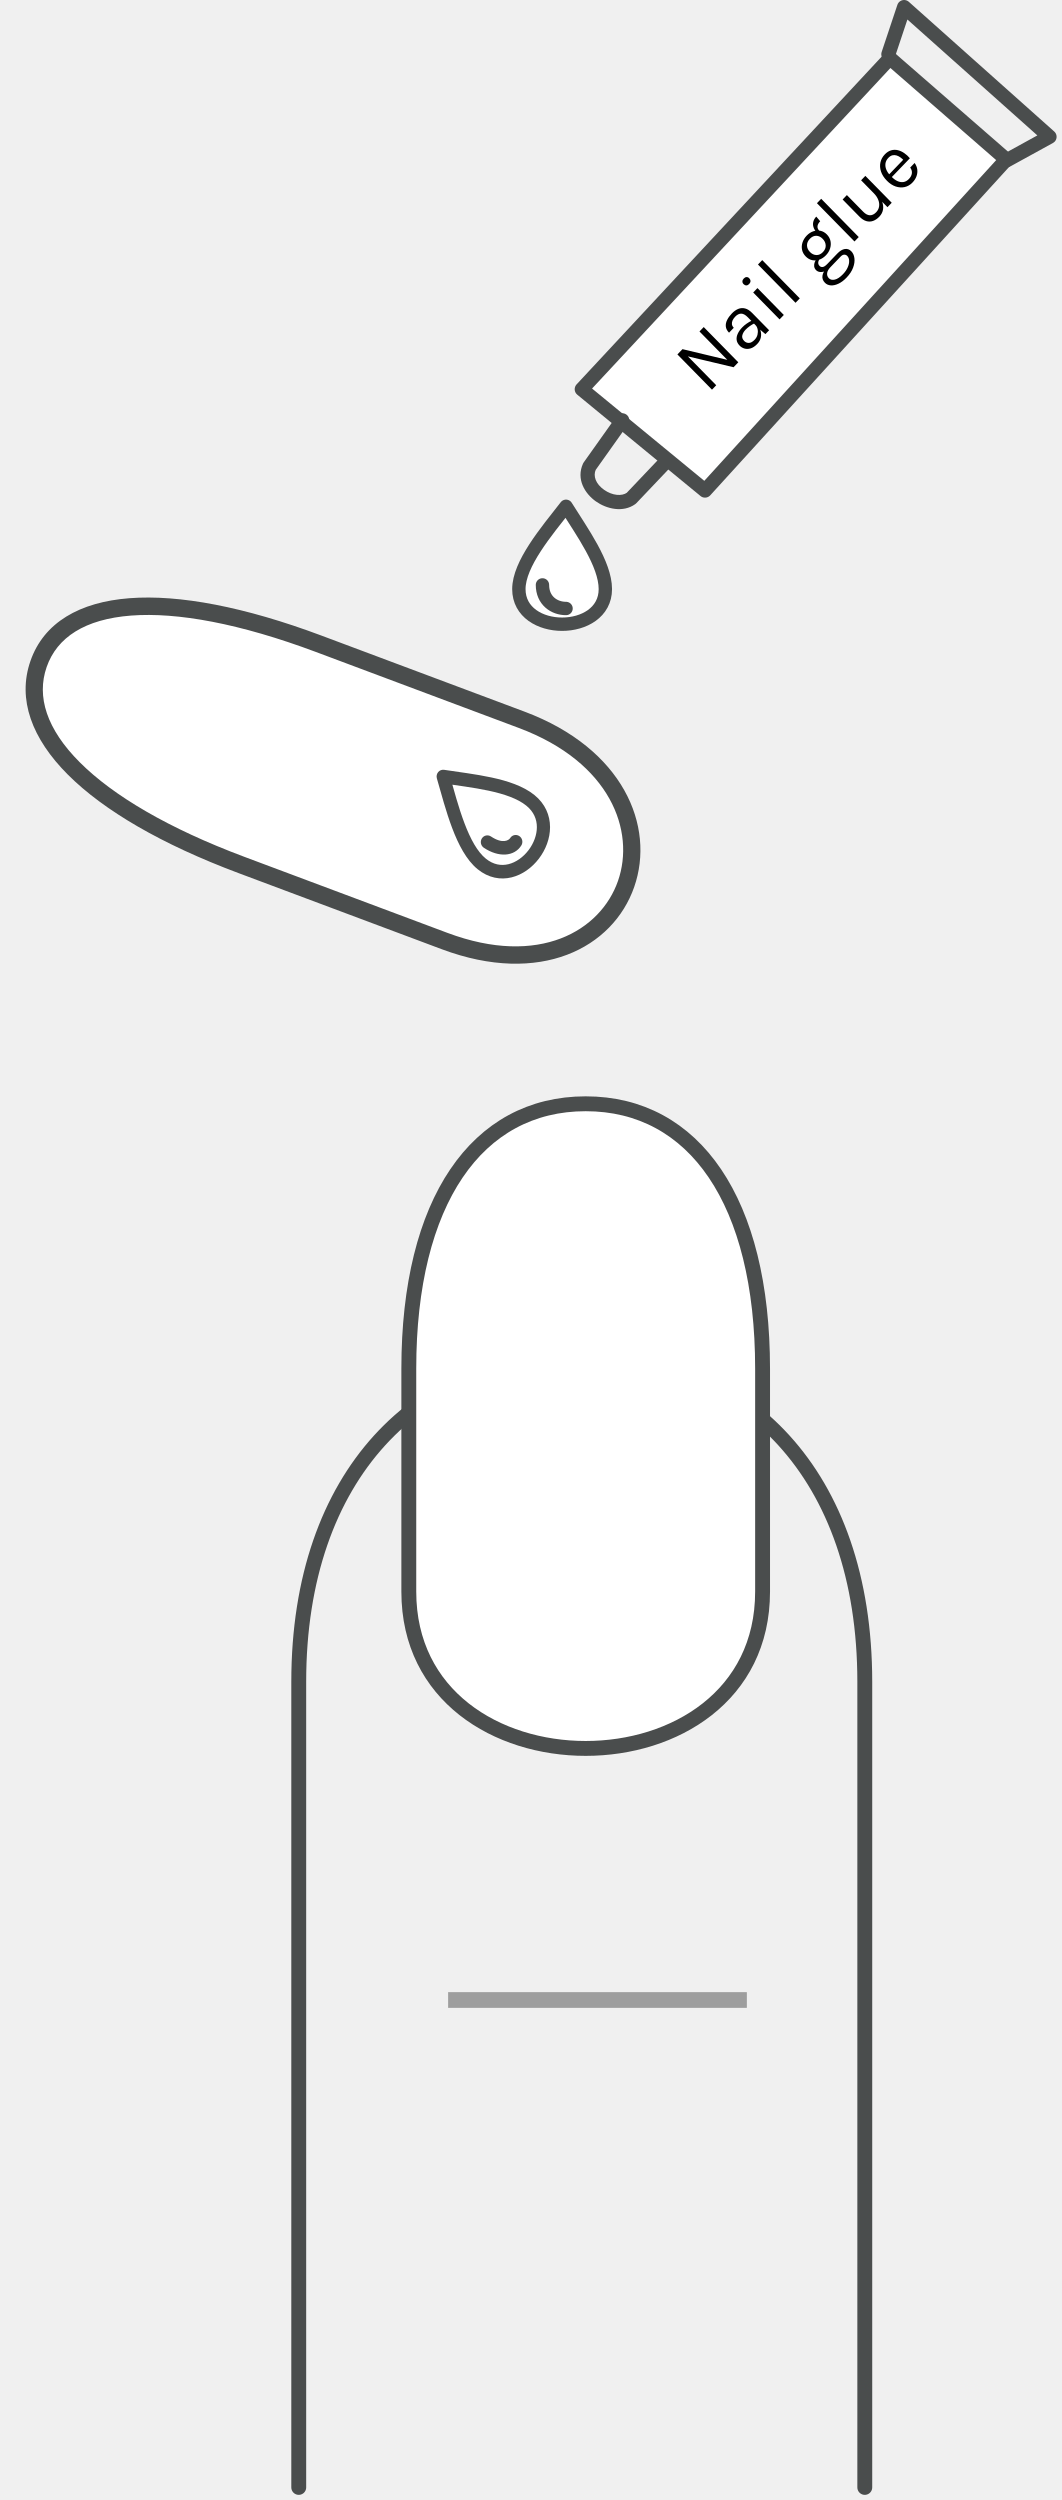
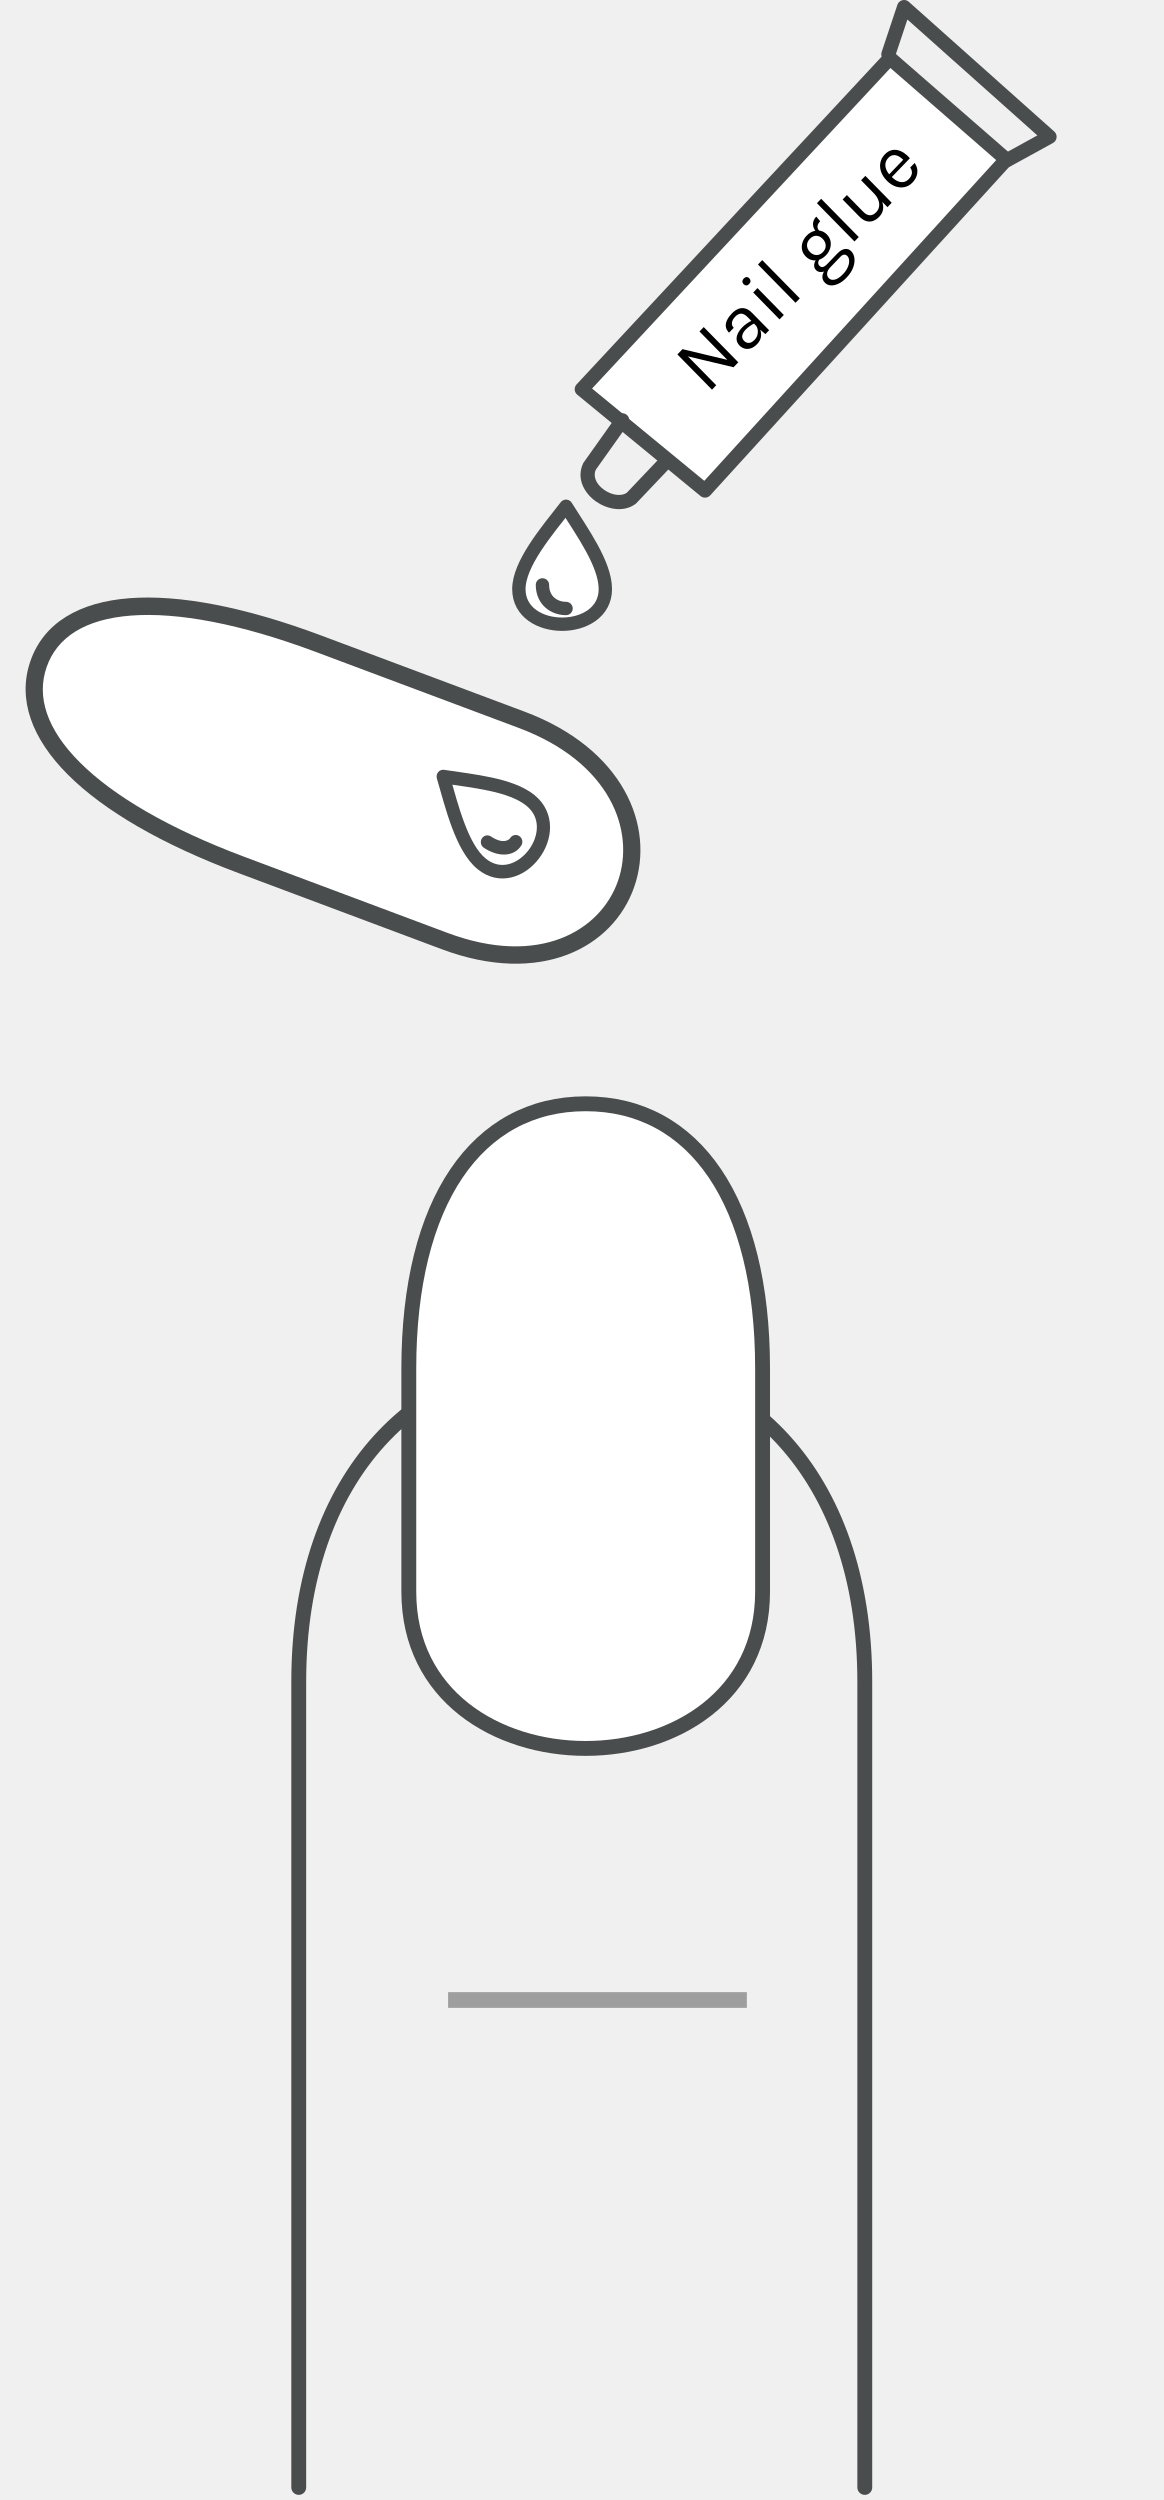
- <svg xmlns="http://www.w3.org/2000/svg" width="135" height="318" viewBox="0 0 135 318" fill="none">
+ <svg xmlns="http://www.w3.org/2000/svg" width="148.00" height="318" viewBox="0.00 0 148.00 318" fill="none">
  <path d="M38 316.4V213.921C38 187.418 53.429 172.4 74 172.4C94.571 172.4 110 187.418 110 213.921V316.4" stroke-width="1.892" stroke-linecap="round" stroke-linejoin="round" stroke="#4A4D4D" />
  <path d="M52 174.087C52 152.811 60.654 140.4 74.5 140.4C88.346 140.4 97 152.811 97 174.087V202.454C97 229.049 52 229.049 52 202.454V174.087Z" fill="white" stroke-width="1.892" stroke-linecap="round" stroke-linejoin="round" stroke="#4A4D4D" />
  <path d="M72 64.4C69.5 67.606 66 71.728 66 74.934C66 80.889 77 80.889 77 74.934C77 71.728 74 67.606 72 64.4Z" fill="white" stroke-width="1.7" stroke-linecap="round" stroke-linejoin="round" stroke="#4A4D4D" />
  <path d="M69 74.4C69 76.4 70.5 77.4 72 77.4" stroke-width="1.7" stroke-linecap="round" stroke-linejoin="round" stroke="#4A4D4D" />
  <path d="M74 49.509L113.194 7.4L128 20.291L89.677 62.4L74 49.509Z" fill="white" stroke-width="1.8" stroke-linecap="round" stroke-linejoin="round" stroke="#4A4D4D" />
  <path d="M113 6.9L115 0.9L133.5 17.4L128.043 20.4" stroke-width="1.8" stroke-linecap="round" stroke-linejoin="round" stroke="#4A4D4D" />
  <path d="M79.88 53.984C80.169 53.577 80.075 53.015 79.671 52.729C79.267 52.442 78.705 52.54 78.416 52.946L79.148 53.465L79.88 53.984ZM74.976 59.342L74.244 58.823C74.211 58.87 74.182 58.92 74.158 58.973L74.976 59.342ZM80.292 63.388L80.814 64.118C80.86 64.085 80.902 64.048 80.941 64.007L80.292 63.388ZM85.266 59.453C85.609 59.092 85.597 58.522 85.238 58.18C84.879 57.838 84.31 57.855 83.967 58.216L84.616 58.835L85.266 59.453ZM79.148 53.465L78.416 52.946L74.244 58.823L74.976 59.342L75.708 59.86L79.88 53.984L79.148 53.465ZM74.976 59.342L74.158 58.973C73.258 60.955 74.403 62.79 75.788 63.772C77.153 64.74 79.249 65.247 80.814 64.118L80.292 63.388L79.769 62.658C79.096 63.145 77.889 63.048 76.834 62.3C75.798 61.565 75.404 60.569 75.794 59.71L74.976 59.342ZM80.292 63.388L80.941 64.007L85.266 59.453L84.616 58.835L83.967 58.216L79.642 62.77L80.292 63.388Z" fill="#4A4D4D" />
  <rect x="57" y="253.4" width="38" height="2" fill="black" fill-opacity="0.34" />
  <path d="M86.166 45.083L86.811 44.413L92.642 45.804L92.594 45.855L88.974 42.164L89.514 41.602L93.912 46.085L93.309 46.712L87.282 45.278L87.365 45.192L91.105 49.004L90.564 49.566L86.166 45.083ZM97.361 42.498L96.556 41.821L95.121 40.357C94.82 40.05 94.54 39.896 94.282 39.895C94.022 39.892 93.765 40.022 93.511 40.286C93.368 40.435 93.258 40.592 93.182 40.758C93.109 40.921 93.082 41.084 93.101 41.246C93.121 41.404 93.199 41.553 93.337 41.693L92.734 42.32C92.491 42.073 92.355 41.813 92.326 41.54C92.294 41.266 92.349 40.988 92.489 40.707C92.629 40.422 92.832 40.141 93.098 39.865C93.352 39.601 93.62 39.411 93.903 39.294C94.186 39.178 94.477 39.159 94.777 39.236C95.075 39.311 95.374 39.502 95.675 39.809L97.832 42.008L97.361 42.498ZM96.315 43.759C96.042 44.042 95.768 44.227 95.492 44.312C95.216 44.397 94.956 44.405 94.712 44.337C94.468 44.269 94.259 44.147 94.087 43.971C93.86 43.74 93.731 43.494 93.7 43.234C93.671 42.971 93.72 42.705 93.849 42.437C93.975 42.166 94.16 41.904 94.403 41.652C94.576 41.472 94.767 41.309 94.975 41.165C95.186 41.018 95.404 40.889 95.631 40.778L95.975 41.128C95.78 41.215 95.578 41.333 95.37 41.482C95.164 41.629 94.988 41.778 94.843 41.93C94.621 42.16 94.481 42.402 94.421 42.656C94.36 42.908 94.44 43.146 94.662 43.372C94.825 43.539 95.023 43.622 95.255 43.62C95.49 43.617 95.735 43.482 95.992 43.215C96.172 43.028 96.292 42.817 96.351 42.582C96.41 42.343 96.417 42.114 96.372 41.897C96.329 41.677 96.243 41.502 96.115 41.371L96.247 41.234C96.471 41.462 96.63 41.725 96.725 42.021C96.821 42.314 96.839 42.613 96.778 42.917C96.716 43.221 96.562 43.502 96.315 43.759ZM95.293 36.126C95.182 36.241 95.063 36.3 94.935 36.303C94.805 36.304 94.688 36.25 94.583 36.143C94.48 36.039 94.431 35.922 94.435 35.793C94.439 35.663 94.496 35.541 94.607 35.426C94.718 35.311 94.836 35.25 94.961 35.245C95.087 35.239 95.201 35.289 95.303 35.394C95.409 35.501 95.461 35.621 95.462 35.755C95.46 35.887 95.404 36.01 95.293 36.126ZM99.162 40.626L95.807 37.206L96.348 36.644L99.702 40.063L99.162 40.626ZM101.191 38.515L96.415 33.646L96.956 33.084L101.732 37.953L101.191 38.515ZM107.673 35.322C107.333 35.675 106.99 35.931 106.642 36.091C106.297 36.253 105.973 36.323 105.671 36.3C105.374 36.278 105.127 36.167 104.931 35.967C104.672 35.703 104.567 35.403 104.617 35.068C104.671 34.733 104.847 34.411 105.145 34.101L105.632 33.983C105.382 34.243 105.242 34.497 105.211 34.746C105.179 34.995 105.255 35.212 105.437 35.398C105.619 35.583 105.87 35.639 106.19 35.566C106.51 35.493 106.858 35.261 107.232 34.872C107.509 34.584 107.711 34.29 107.837 33.99C107.968 33.691 108.026 33.414 108.011 33.161C108 32.908 107.92 32.705 107.771 32.553C107.666 32.445 107.537 32.392 107.383 32.393C107.232 32.396 107.078 32.479 106.921 32.643L105.632 33.983C105.408 34.217 105.18 34.384 104.948 34.486C104.716 34.582 104.501 34.619 104.301 34.596C104.101 34.573 103.934 34.494 103.801 34.358C103.661 34.216 103.582 34.053 103.562 33.872C103.543 33.69 103.57 33.508 103.643 33.326C103.719 33.142 103.829 32.974 103.975 32.822L104.282 32.921C104.213 32.993 104.159 33.083 104.12 33.191C104.081 33.294 104.068 33.403 104.083 33.518C104.097 33.628 104.151 33.73 104.245 33.825C104.352 33.935 104.486 33.981 104.646 33.963C104.806 33.946 105.002 33.817 105.233 33.577L106.522 32.236C106.834 31.912 107.145 31.725 107.456 31.675C107.77 31.623 108.045 31.719 108.283 31.962C108.503 32.185 108.635 32.48 108.681 32.846C108.73 33.214 108.674 33.613 108.513 34.044C108.355 34.478 108.075 34.904 107.673 35.322ZM105.067 32.465C104.813 32.73 104.532 32.916 104.223 33.026C103.917 33.132 103.612 33.154 103.307 33.091C103.005 33.026 102.733 32.869 102.49 32.622C102.245 32.372 102.089 32.092 102.022 31.781C101.958 31.468 101.977 31.155 102.08 30.841C102.183 30.523 102.362 30.231 102.616 29.967C102.863 29.71 103.139 29.529 103.442 29.425C103.746 29.316 104.05 29.293 104.355 29.356C104.659 29.419 104.934 29.575 105.179 29.825C105.422 30.073 105.576 30.353 105.64 30.666C105.704 30.979 105.686 31.293 105.585 31.609C105.487 31.923 105.314 32.208 105.067 32.465ZM104.675 32.066C104.929 31.801 105.047 31.515 105.029 31.207C105.012 30.898 104.884 30.623 104.646 30.38C104.4 30.13 104.132 30.001 103.839 29.993C103.544 29.983 103.269 30.11 103.015 30.374C102.763 30.636 102.642 30.921 102.65 31.229C102.659 31.533 102.785 31.81 103.031 32.06C103.269 32.302 103.539 32.43 103.841 32.443C104.145 32.453 104.423 32.328 104.675 32.066ZM104.236 29.378L103.875 29.538C103.679 29.338 103.545 29.123 103.475 28.894C103.401 28.662 103.395 28.431 103.454 28.202C103.511 27.969 103.636 27.752 103.83 27.551L104.328 28.143C104.12 28.36 104.006 28.572 103.986 28.78C103.964 28.986 104.047 29.185 104.236 29.378ZM108.691 30.715L103.916 25.847L104.456 25.285L109.232 30.153L108.691 30.715ZM109.532 22.933L110.073 22.371L113.427 25.79L112.887 26.353L109.532 22.933ZM107.183 25.377L107.723 24.814L109.81 26.942C110.09 27.227 110.37 27.374 110.648 27.382C110.929 27.388 111.196 27.26 111.448 26.998C111.656 26.782 111.78 26.537 111.82 26.265C111.863 25.989 111.828 25.709 111.715 25.422C111.602 25.131 111.419 24.856 111.164 24.596L111.365 24.387C111.741 24.77 112.008 25.154 112.165 25.538C112.325 25.92 112.378 26.286 112.324 26.635C112.27 26.98 112.111 27.289 111.848 27.563C111.598 27.822 111.333 28.002 111.053 28.101C110.772 28.201 110.485 28.208 110.192 28.123C109.897 28.037 109.603 27.844 109.312 27.547L107.183 25.377ZM116.065 23.22C115.779 23.518 115.449 23.71 115.075 23.795C114.702 23.876 114.318 23.851 113.922 23.719C113.529 23.584 113.161 23.342 112.818 22.992C112.451 22.619 112.201 22.23 112.066 21.827C111.932 21.423 111.907 21.034 111.991 20.658C112.075 20.277 112.261 19.937 112.55 19.636C112.802 19.375 113.068 19.203 113.349 19.123C113.629 19.043 113.912 19.035 114.195 19.101C114.479 19.167 114.752 19.291 115.016 19.474C115.279 19.652 115.519 19.87 115.737 20.13L113.338 22.624L113.002 22.281L115.043 20.159L114.989 20.431C114.858 20.284 114.713 20.152 114.552 20.035C114.393 19.917 114.227 19.83 114.052 19.776C113.875 19.72 113.698 19.712 113.519 19.754C113.341 19.795 113.167 19.904 112.998 20.079C112.786 20.3 112.663 20.541 112.629 20.802C112.596 21.063 112.633 21.322 112.741 21.579C112.847 21.835 113.003 22.068 113.211 22.28L113.435 22.509C113.669 22.747 113.912 22.924 114.166 23.039C114.422 23.153 114.674 23.191 114.923 23.154C115.171 23.117 115.402 22.987 115.617 22.763C115.832 22.54 115.956 22.302 115.99 22.051C116.024 21.8 115.953 21.554 115.777 21.313L116.339 20.73C116.526 20.992 116.639 21.268 116.677 21.56C116.714 21.849 116.68 22.136 116.577 22.421C116.474 22.706 116.303 22.973 116.065 23.22Z" fill="black" />
  <path d="M30.703 110.02C11.313 102.759 1.888 93.112 4.906 84.453C7.924 75.794 21.122 74.619 40.512 81.88L66.365 91.562C90.603 100.638 80.794 128.779 56.556 119.702L30.703 110.02Z" fill="white" />
  <path d="M30.703 110.02L31.065 108.982L30.703 110.02ZM40.512 81.88L40.874 80.841V80.841L40.512 81.88ZM66.365 91.562L66.003 92.6V92.6L66.365 91.562ZM56.556 119.702L56.194 120.741L56.556 119.702ZM30.703 110.02L31.065 108.982C21.442 105.378 14.404 101.22 10.161 96.978C5.926 92.745 4.623 88.607 5.936 84.839L4.906 84.453L3.876 84.067C2.171 88.958 4.071 93.973 8.642 98.543C13.204 103.105 20.573 107.401 30.341 111.059L30.703 110.02ZM4.906 84.453L5.936 84.839C7.25 81.071 10.804 78.752 16.671 78.301C22.55 77.85 30.527 79.315 40.15 82.918L40.512 81.88L40.874 80.841C31.107 77.183 22.79 75.606 16.468 76.092C10.134 76.578 5.581 79.177 3.876 84.067L4.906 84.453ZM40.512 81.88L40.15 82.918L66.003 92.6L66.365 91.562L66.728 90.523L40.874 80.841L40.512 81.88ZM66.365 91.562L66.003 92.6C77.7 96.981 80.814 105.73 78.609 112.054C76.405 118.377 68.616 123.044 56.919 118.663L56.556 119.702L56.194 120.741C68.735 125.437 77.969 120.571 80.67 112.825C83.37 105.078 79.269 95.219 66.728 90.523L66.365 91.562ZM56.556 119.702L56.919 118.663L31.065 108.982L30.703 110.02L30.341 111.059L56.194 120.741L56.556 119.702Z" fill="#4A4D4D" />
  <path d="M56.373 98.773C57.487 102.653 58.759 107.852 61.278 109.894C65.958 113.685 72.142 105.594 67.463 101.802C64.943 99.761 60.017 99.343 56.373 98.773Z" fill="white" />
  <path d="M56.373 98.773L56.494 97.921C56.211 97.877 55.927 97.984 55.74 98.204C55.553 98.425 55.488 98.729 55.569 99.012L56.373 98.773ZM56.373 98.773L55.569 99.012C56.118 100.923 56.729 103.246 57.518 105.331C58.298 107.392 59.313 109.395 60.762 110.569L61.278 109.894L61.795 109.218C60.725 108.351 59.843 106.733 59.08 104.715C58.324 102.719 57.742 100.503 57.177 98.534L56.373 98.773ZM61.278 109.894L60.762 110.569C62.141 111.686 63.67 111.944 65.076 111.6C66.454 111.263 67.673 110.362 68.54 109.227C69.408 108.092 69.973 106.66 69.966 105.201C69.96 103.714 69.357 102.244 67.979 101.127L67.463 101.802L66.946 102.478C67.907 103.256 68.286 104.22 68.29 105.197C68.294 106.203 67.898 107.269 67.219 108.156C66.541 109.044 65.628 109.691 64.678 109.924C63.754 110.149 62.756 109.997 61.795 109.218L61.278 109.894ZM67.463 101.802L67.979 101.127C66.556 99.975 64.53 99.328 62.506 98.893C60.475 98.455 58.269 98.199 56.494 97.921L56.373 98.773L56.252 99.625C58.121 99.917 60.2 100.155 62.173 100.579C64.153 101.005 65.849 101.589 66.946 102.478L67.463 101.802Z" fill="#4A4D4D" />
  <path d="M62.452 106.4C62.062 106.14 61.542 106.251 61.293 106.648C61.043 107.046 61.157 107.579 61.548 107.839L62 107.12L62.452 106.4ZM66.313 107.541C66.562 107.143 66.448 106.61 66.058 106.35C65.667 106.089 65.148 106.201 64.898 106.598L65.605 107.069L66.313 107.541ZM62 107.12L61.548 107.839C63.424 109.09 65.412 108.974 66.313 107.541L65.605 107.069L64.898 106.598C64.712 106.893 63.934 107.388 62.452 106.4L62 107.12Z" fill="#4A4D4D" />
</svg>
